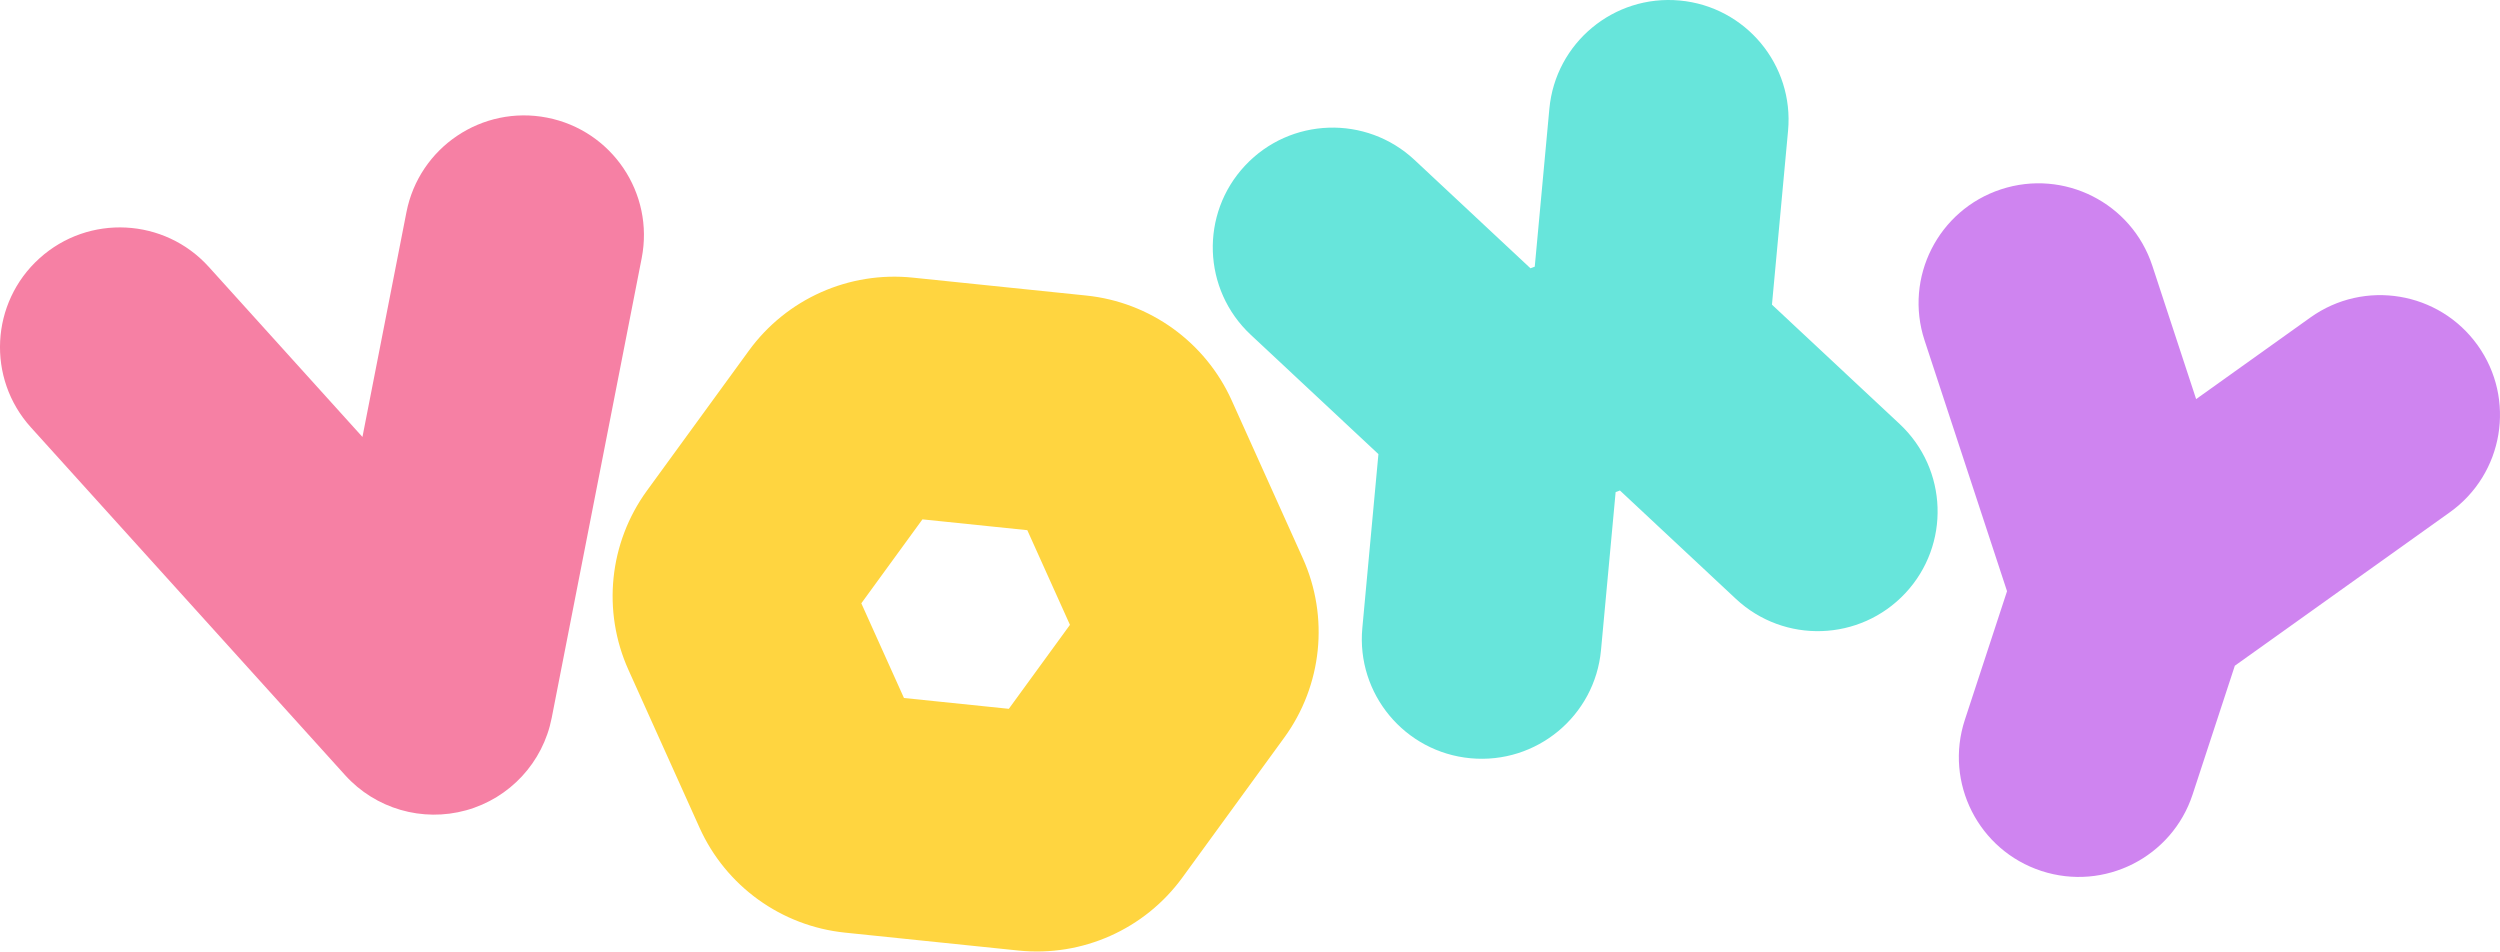
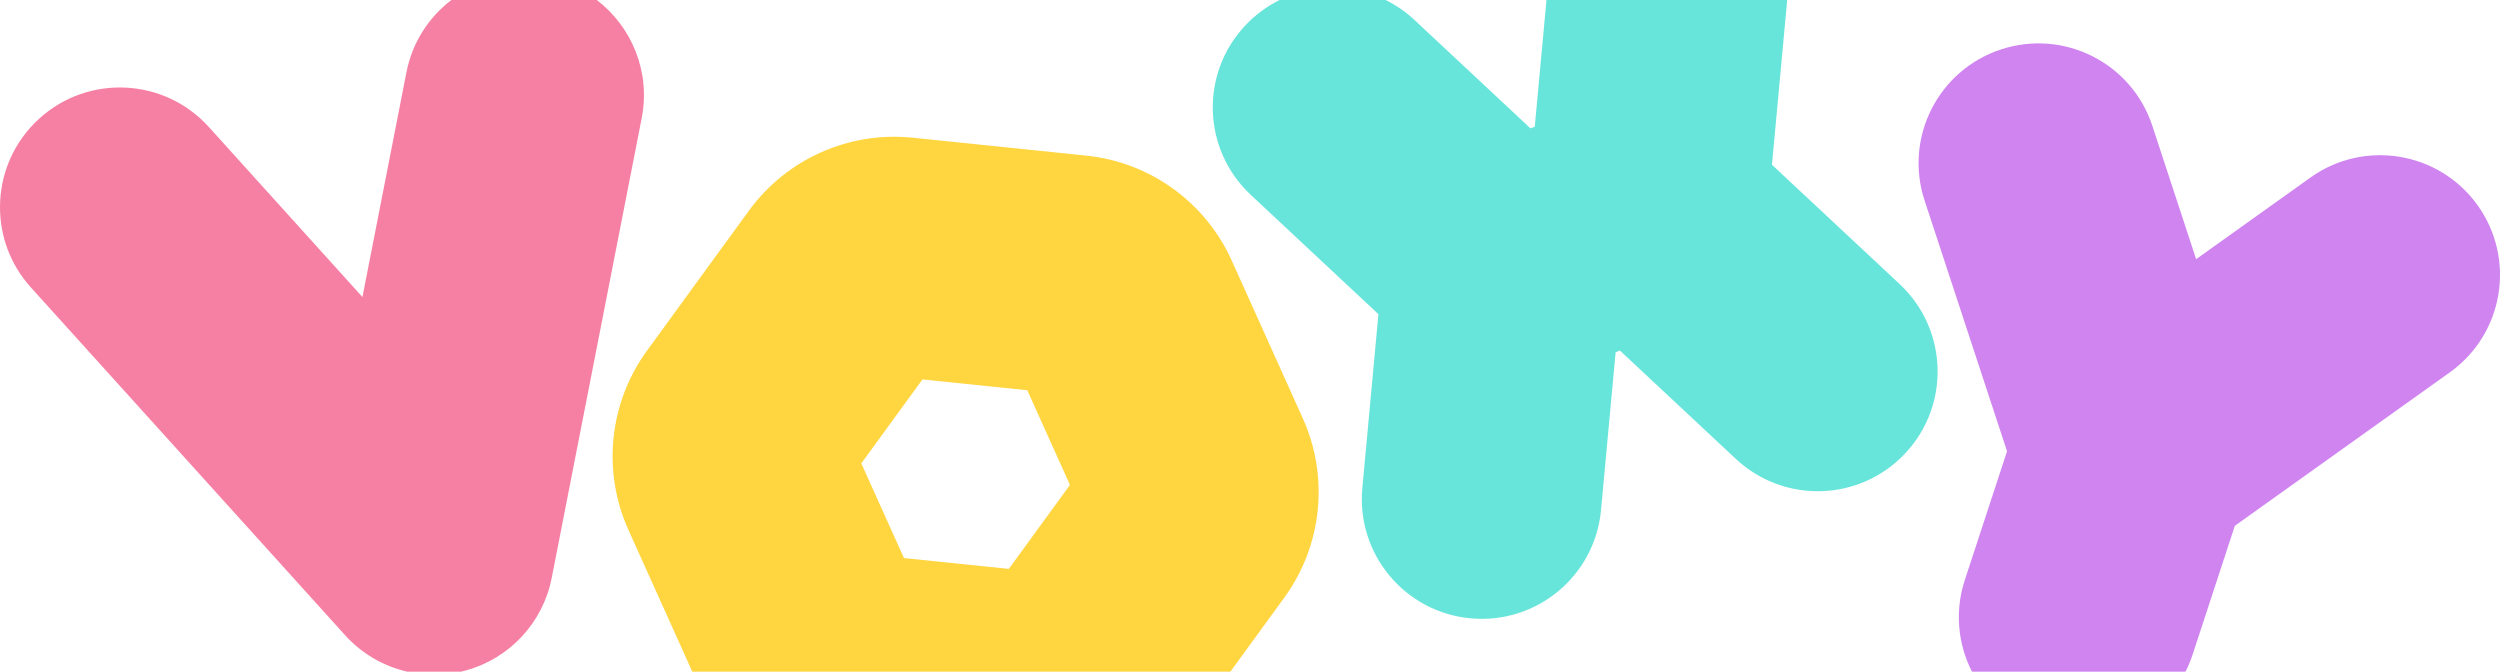
- <svg xmlns="http://www.w3.org/2000/svg" width="268" height="102" viewBox="0 0 268 102" fill="none">
-   <path fill-rule="evenodd" clip-rule="evenodd" d="M4.24 27.685C9.508 22.936 17.632 23.351 22.386 28.613L38.854 46.841L43.571 22.744C44.933 15.787 51.682 11.25 58.646 12.611C65.61 13.971 70.151 20.713 68.79 27.669L59.142 76.959C58.208 81.73 54.656 85.565 49.967 86.864C45.277 88.163 40.255 86.704 36.995 83.096L3.31 45.812C-1.444 40.55 -1.028 32.434 4.24 27.685Z" fill="#F680A4" />
-   <path fill-rule="evenodd" clip-rule="evenodd" d="M133.475 17.748C138.323 12.571 146.453 12.301 151.635 17.143L164.066 28.761L164.526 28.586L166.093 11.654C166.747 4.595 173.004 -0.597 180.07 0.055C187.135 0.708 192.333 6.959 191.68 14.017L189.954 32.661L203.642 45.453C208.823 50.295 209.094 58.417 204.246 63.594C199.399 68.77 191.268 69.04 186.087 64.198L173.656 52.58L173.196 52.755L171.628 69.688C170.975 76.746 164.718 81.939 157.652 81.286C150.586 80.633 145.388 74.382 146.042 67.324L147.767 48.68L134.08 35.888C128.898 31.046 128.628 22.924 133.475 17.748Z" fill="#67E5DB" />
-   <path fill-rule="evenodd" clip-rule="evenodd" d="M214.516 20.294C221.258 18.083 228.517 21.751 230.729 28.486L235.426 42.783L247.679 34.032C253.452 29.91 261.476 31.243 265.603 37.01C269.73 42.776 268.395 50.792 262.623 54.915L239.574 71.366L235.049 85.165C232.84 91.901 225.583 95.574 218.84 93.367C212.097 91.161 208.421 83.911 210.629 77.175L215.154 63.376C215.154 63.376 209.253 45.437 206.314 36.49C204.102 29.755 207.774 22.504 214.516 20.294Z" fill="#CF84F0" />
-   <path fill-rule="evenodd" clip-rule="evenodd" d="M98.886 55.675L92.333 64.675L96.905 74.825L108.146 75.985L114.699 66.984L110.127 56.835L98.886 55.675ZM80.281 37.588C84.321 32.038 91.014 29.056 97.847 29.762L116.447 31.681C123.28 32.387 129.221 36.672 132.041 42.93L139.661 59.846C142.5 66.146 141.741 73.483 137.673 79.07L126.751 94.072C122.711 99.621 116.018 102.603 109.185 101.898L90.585 99.978C83.751 99.273 77.811 94.987 74.991 88.729L67.371 71.814C64.532 65.514 65.291 58.177 69.359 52.589L80.281 37.588Z" fill="#FFD540" />
+ <svg xmlns="http://www.w3.org/2000/svg" width="268" height="72" viewBox="0 0 268 72" fill="none">
+   <path d="M137.177 0C135.824 0.666 134.567 1.582 133.475 2.748C128.628 7.924 128.898 16.046 134.08 20.888L147.767 33.68L146.042 52.324C145.388 59.382 150.586 65.633 157.652 66.286C164.718 66.939 170.975 61.746 171.628 54.688L173.196 37.755L173.656 37.58L186.087 49.198C191.268 54.04 199.399 53.77 204.246 48.594C209.094 43.417 208.823 35.295 203.642 30.453L189.954 17.661L191.589 0H165.783L164.526 13.586L164.066 13.761L151.635 2.143C150.688 1.259 149.643 0.545 148.538 0L137.177 0Z" fill="#67E5DB" />
+   <path d="M234.287 72C234.584 71.418 234.839 70.805 235.049 70.165L239.574 56.366L262.623 39.915C268.395 35.792 269.73 27.776 265.603 22.01C261.476 16.243 253.452 14.91 247.679 19.032L235.426 27.783L230.729 13.486C228.517 6.751 221.258 3.083 214.516 5.294C207.774 7.504 204.102 14.755 206.314 21.49C209.253 30.437 215.154 48.376 215.154 48.376L210.629 62.175C209.521 65.555 209.894 69.064 211.393 72H234.287Z" fill="#CF84F0" />
+   <path fill-rule="evenodd" clip-rule="evenodd" d="M131.9 72L137.673 64.07C141.741 58.483 142.5 51.146 139.661 44.846L132.041 27.93C129.221 21.672 123.28 17.387 116.447 16.681L97.847 14.762C91.014 14.056 84.321 17.038 80.281 22.588L69.359 37.59C65.291 43.177 64.532 50.514 67.371 56.814L74.212 72H131.9ZM92.333 49.675L98.886 40.675L110.127 41.835L114.699 51.984L108.146 60.985L96.905 59.825L92.333 49.675Z" fill="#FFD540" />
+   <path d="M49.432 72C49.611 71.959 49.789 71.913 49.967 71.864C54.656 70.565 58.208 66.73 59.142 61.959L68.79 12.669C69.759 7.715 67.735 2.87 63.975 0H48.39C45.975 1.838 44.2 4.533 43.571 7.744L38.854 31.841L22.386 13.613C17.632 8.351 9.508 7.935 4.24 12.685C1.43 15.218 0 18.71 0 22.215V22.218C0 25.283 1.093 28.358 3.31 30.812L36.995 68.096C38.79 70.083 41.12 71.418 43.634 72H49.432Z" fill="#F680A4" />
</svg>
